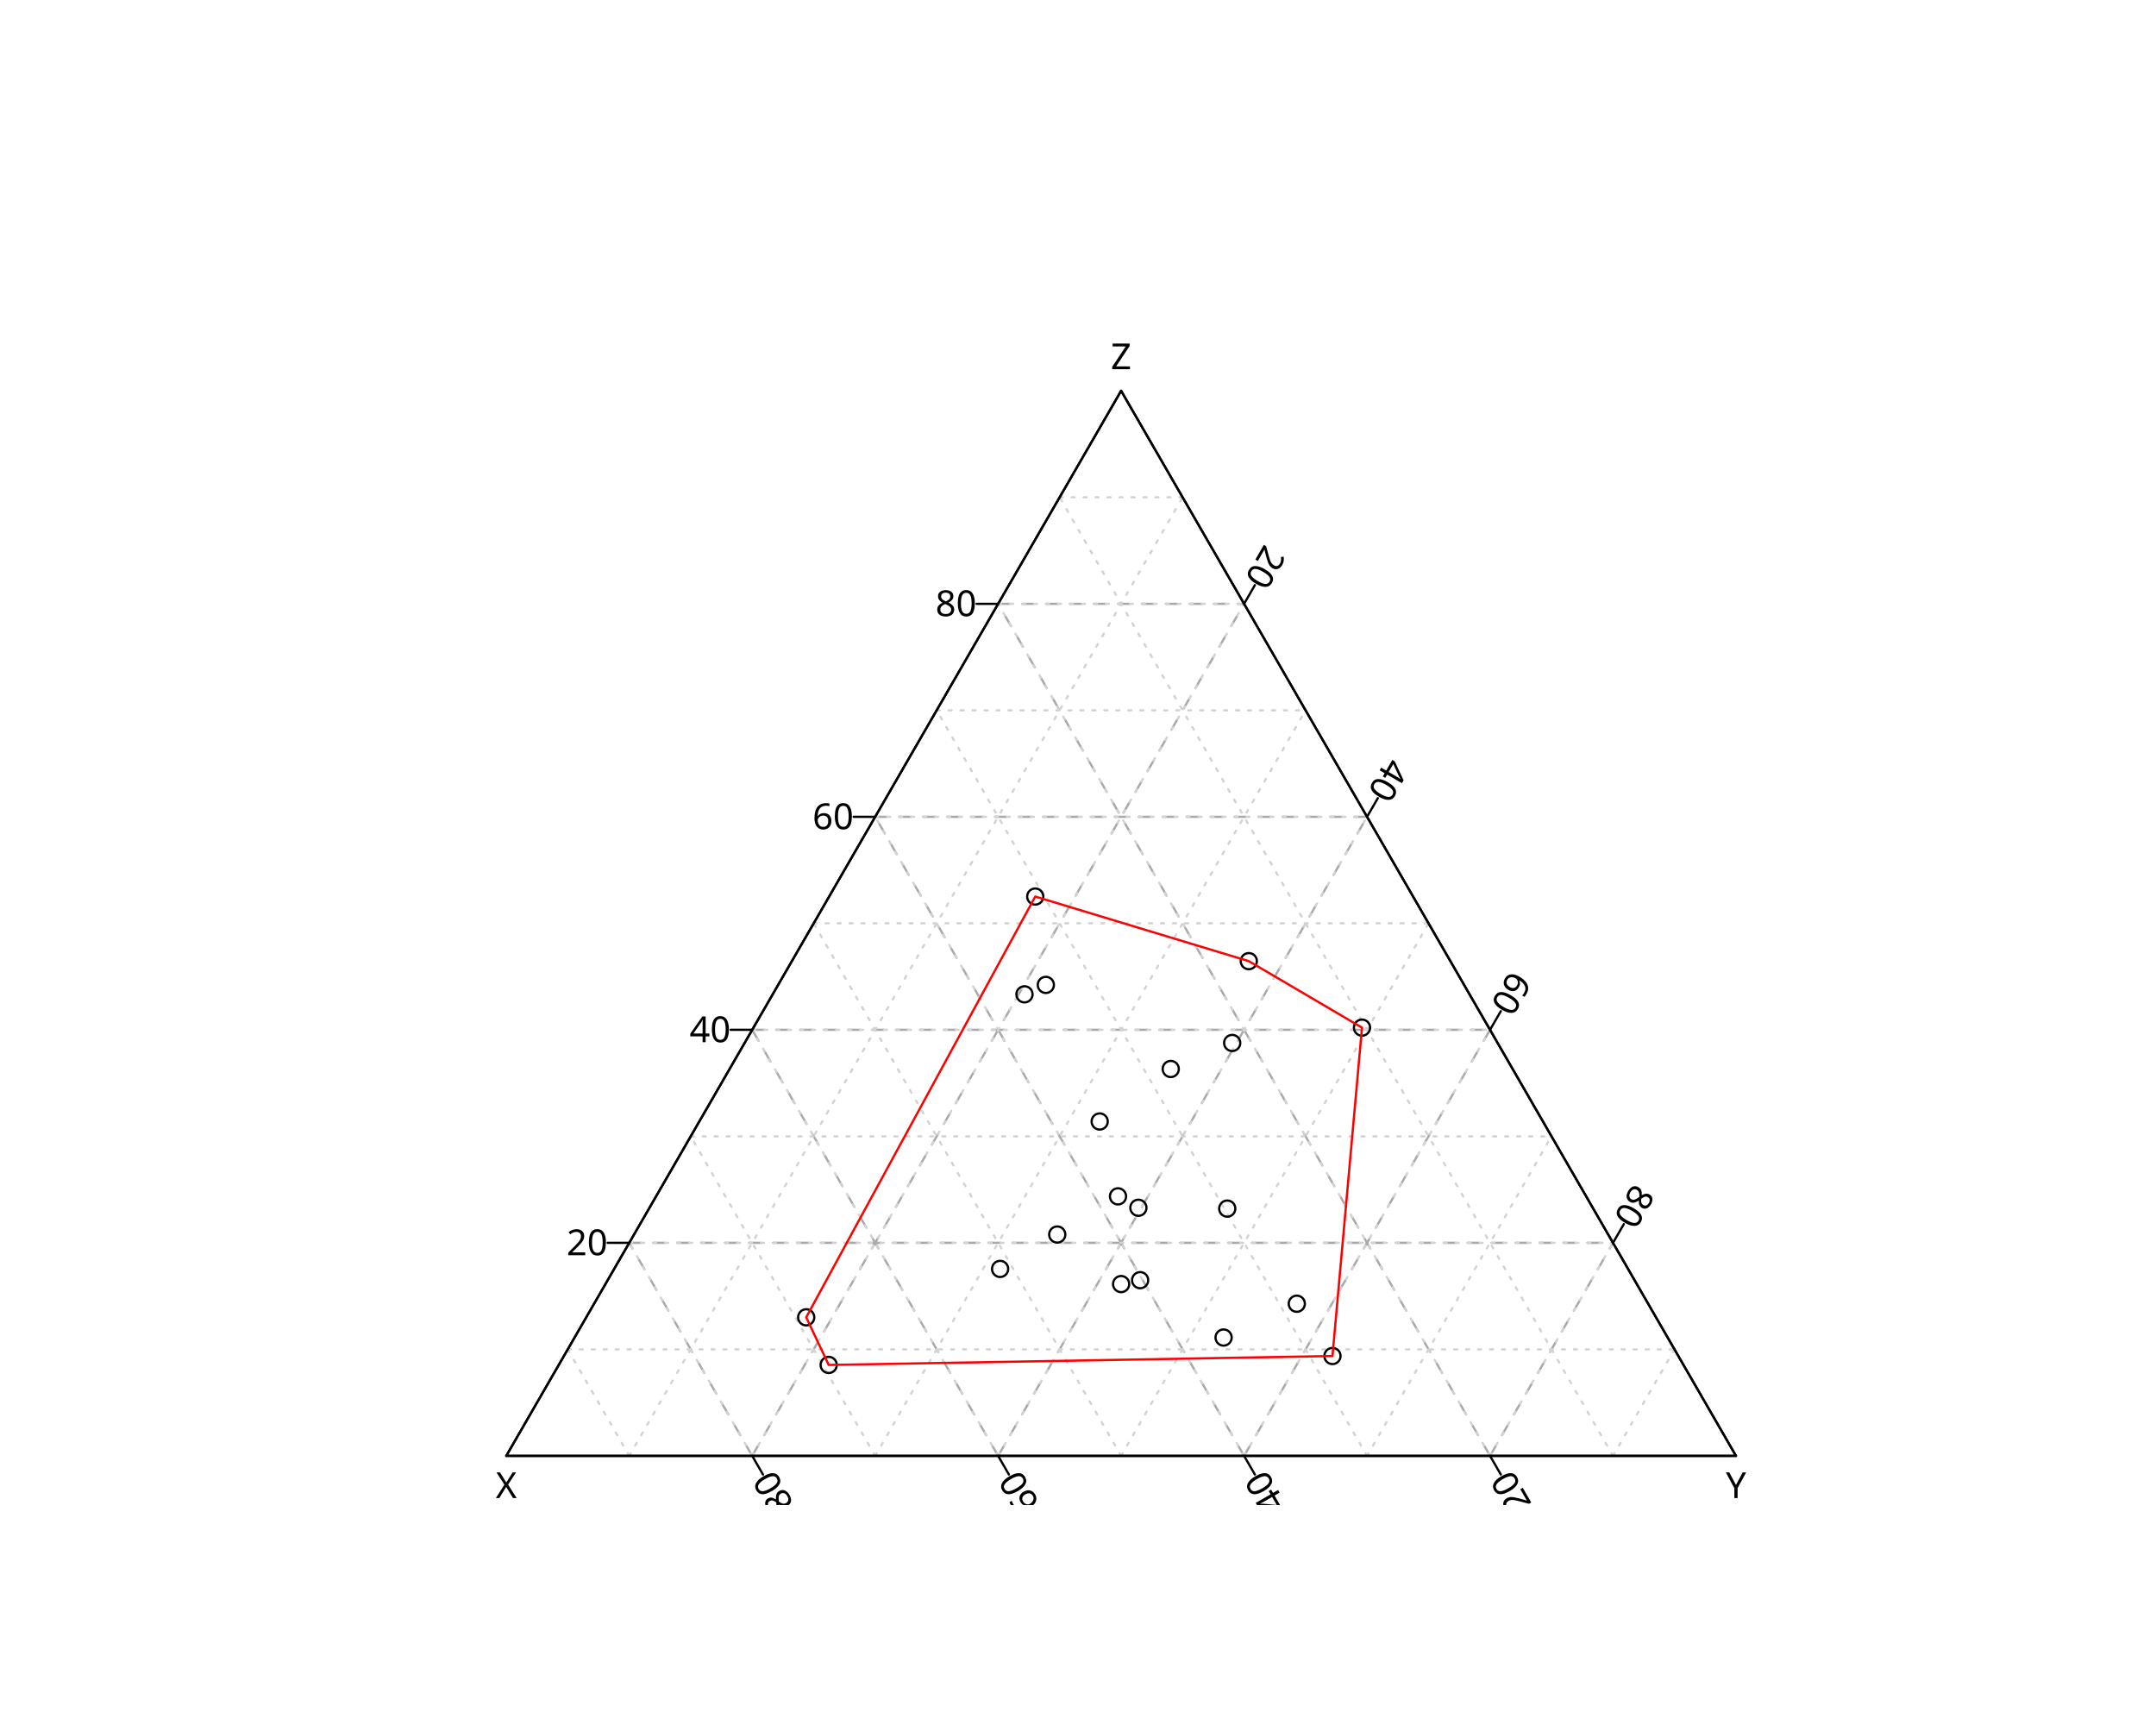
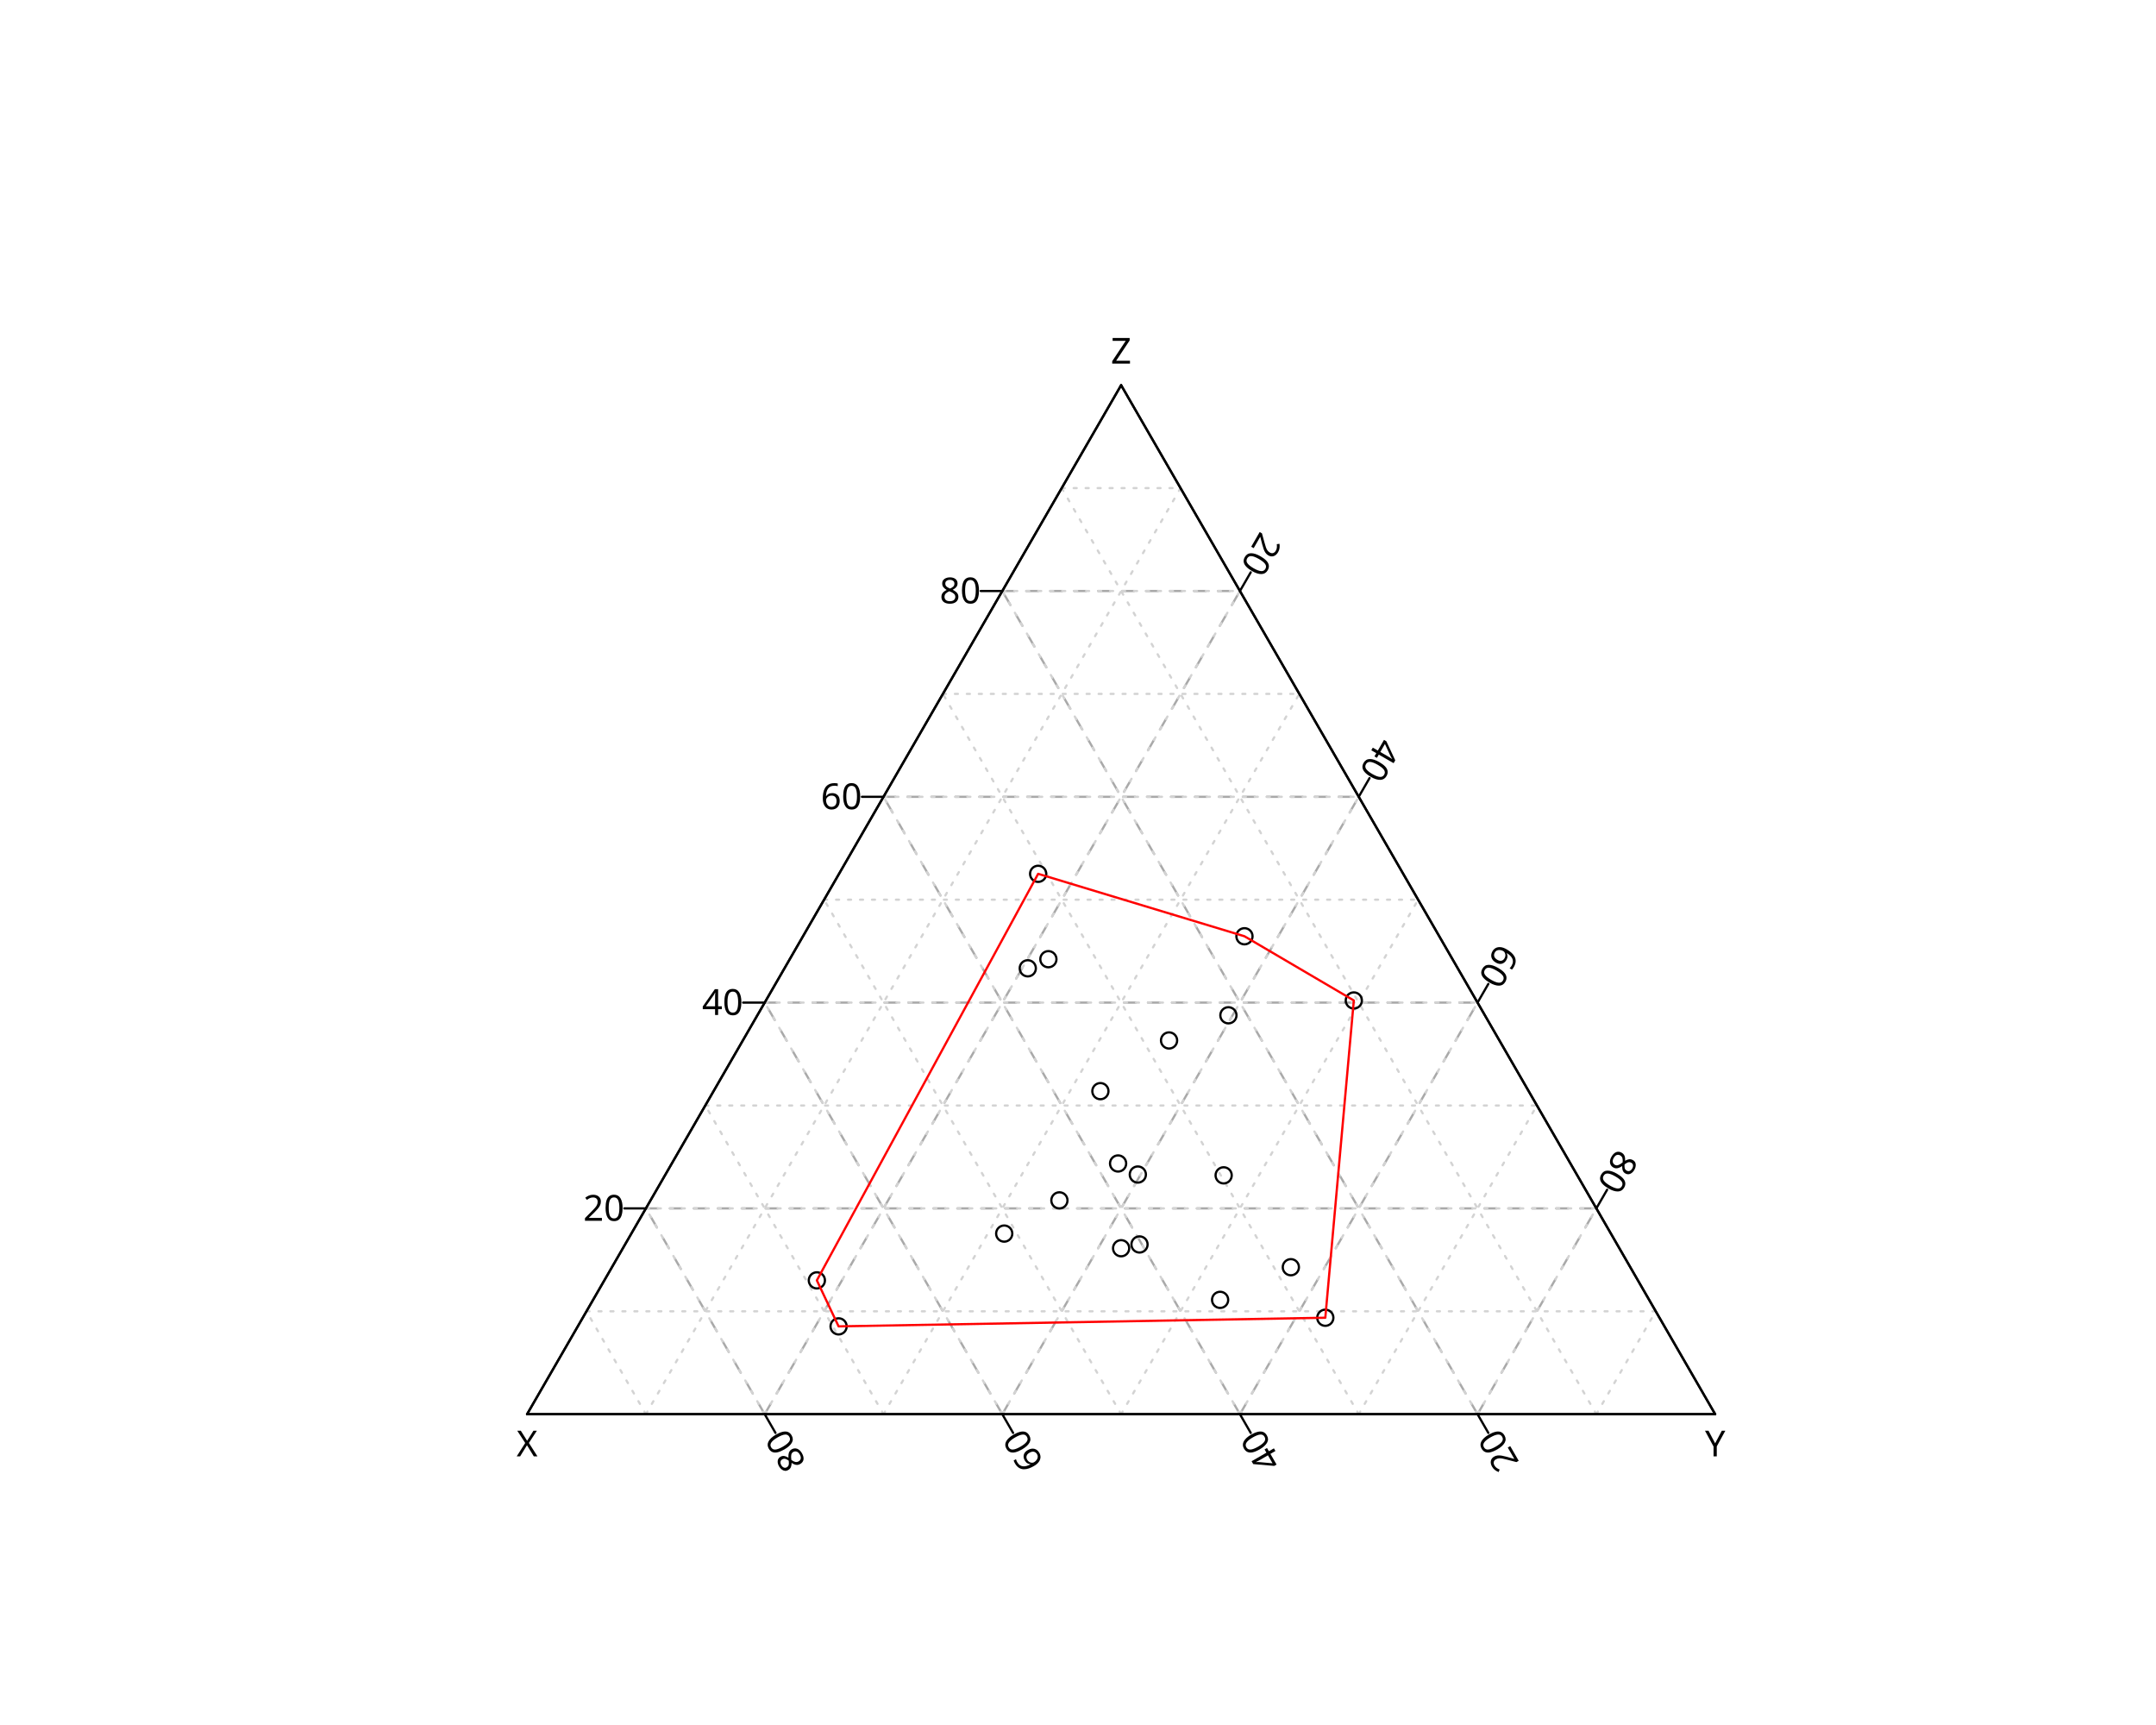
<svg xmlns="http://www.w3.org/2000/svg" class="svglite" data-engine-version="2.0" width="720.00pt" height="576.00pt" viewBox="0 0 720.00 576.00">
  <defs>
    <style type="text/css">
    .svglite line, .svglite polyline, .svglite polygon, .svglite path, .svglite rect, .svglite circle {
      fill: none;
      stroke: #000000;
      stroke-linecap: round;
      stroke-linejoin: round;
      stroke-miterlimit: 10.00;
    }
  </style>
  </defs>
  <rect width="100%" height="100%" style="stroke: none; fill: #FFFFFF;" />
  <defs>
    <clipPath id="cpMC4wMHw3MjAuMDB8MC4wMHw1NzYuMDA=">
      <rect x="0.00" y="0.00" width="720.00" height="576.00" />
    </clipPath>
  </defs>
  <g clip-path="url(#cpMC4wMHw3MjAuMDB8MC4wMHw1NzYuMDA=)">
</g>
  <defs>
    <clipPath id="cpMTUyLjY0fDU5Ni4xNnw1OS4wNHw1MDIuNTY=">
      <rect x="152.64" y="59.04" width="443.52" height="443.52" />
    </clipPath>
  </defs>
  <g clip-path="url(#cpMTUyLjY0fDU5Ni4xNnw1OS4wNHw1MDIuNTY=)">
-     <line x1="497.60" y1="486.13" x2="333.33" y2="201.62" style="stroke-width: 0.75; stroke: #A9A9A9; stroke-dasharray: 4.00,4.00;" />
-     <line x1="497.60" y1="486.13" x2="538.67" y2="415.00" style="stroke-width: 0.75; stroke: #A9A9A9; stroke-dasharray: 4.00,4.00;" />
-     <line x1="210.13" y1="415.00" x2="538.67" y2="415.00" style="stroke-width: 0.75; stroke: #A9A9A9; stroke-dasharray: 4.00,4.00;" />
-     <line x1="415.47" y1="486.13" x2="292.27" y2="272.74" style="stroke-width: 0.75; stroke: #A9A9A9; stroke-dasharray: 4.00,4.00;" />
-     <line x1="415.47" y1="486.13" x2="497.60" y2="343.87" style="stroke-width: 0.75; stroke: #A9A9A9; stroke-dasharray: 4.00,4.00;" />
-     <line x1="251.20" y1="343.87" x2="497.60" y2="343.87" style="stroke-width: 0.75; stroke: #A9A9A9; stroke-dasharray: 4.00,4.00;" />
-     <line x1="333.33" y1="486.13" x2="251.20" y2="343.87" style="stroke-width: 0.75; stroke: #A9A9A9; stroke-dasharray: 4.00,4.00;" />
-     <line x1="333.33" y1="486.13" x2="456.53" y2="272.74" style="stroke-width: 0.75; stroke: #A9A9A9; stroke-dasharray: 4.00,4.00;" />
-     <line x1="292.27" y1="272.74" x2="456.53" y2="272.74" style="stroke-width: 0.75; stroke: #A9A9A9; stroke-dasharray: 4.00,4.00;" />
-     <line x1="251.20" y1="486.13" x2="210.13" y2="415.00" style="stroke-width: 0.75; stroke: #A9A9A9; stroke-dasharray: 4.00,4.00;" />
-     <line x1="251.20" y1="486.13" x2="415.47" y2="201.62" style="stroke-width: 0.75; stroke: #A9A9A9; stroke-dasharray: 4.00,4.00;" />
-     <line x1="333.33" y1="201.62" x2="415.47" y2="201.62" style="stroke-width: 0.75; stroke: #A9A9A9; stroke-dasharray: 4.00,4.00;" />
-     <line x1="538.67" y1="486.13" x2="353.87" y2="166.05" style="stroke-width: 0.75; stroke: #D3D3D3; stroke-dasharray: 1.00,3.00;" />
-     <line x1="538.67" y1="486.13" x2="559.20" y2="450.57" style="stroke-width: 0.75; stroke: #D3D3D3; stroke-dasharray: 1.00,3.00;" />
-     <line x1="189.60" y1="450.57" x2="559.20" y2="450.57" style="stroke-width: 0.75; stroke: #D3D3D3; stroke-dasharray: 1.00,3.00;" />
-     <line x1="497.60" y1="486.13" x2="333.33" y2="201.62" style="stroke-width: 0.75; stroke: #D3D3D3; stroke-dasharray: 1.00,3.00;" />
-     <line x1="497.60" y1="486.13" x2="538.67" y2="415.00" style="stroke-width: 0.75; stroke: #D3D3D3; stroke-dasharray: 1.00,3.00;" />
-     <line x1="210.13" y1="415.00" x2="538.67" y2="415.00" style="stroke-width: 0.75; stroke: #D3D3D3; stroke-dasharray: 1.00,3.00;" />
-     <line x1="456.53" y1="486.13" x2="312.80" y2="237.18" style="stroke-width: 0.75; stroke: #D3D3D3; stroke-dasharray: 1.00,3.00;" />
-     <line x1="456.53" y1="486.13" x2="518.13" y2="379.44" style="stroke-width: 0.75; stroke: #D3D3D3; stroke-dasharray: 1.00,3.00;" />
-     <line x1="230.67" y1="379.44" x2="518.13" y2="379.44" style="stroke-width: 0.75; stroke: #D3D3D3; stroke-dasharray: 1.00,3.00;" />
-     <line x1="415.47" y1="486.13" x2="292.27" y2="272.74" style="stroke-width: 0.75; stroke: #D3D3D3; stroke-dasharray: 1.00,3.00;" />
-     <line x1="415.47" y1="486.13" x2="497.60" y2="343.87" style="stroke-width: 0.75; stroke: #D3D3D3; stroke-dasharray: 1.00,3.00;" />
-     <line x1="251.20" y1="343.87" x2="497.60" y2="343.87" style="stroke-width: 0.75; stroke: #D3D3D3; stroke-dasharray: 1.00,3.00;" />
-     <line x1="374.40" y1="486.13" x2="271.73" y2="308.31" style="stroke-width: 0.75; stroke: #D3D3D3; stroke-dasharray: 1.00,3.00;" />
-     <line x1="374.40" y1="486.13" x2="477.07" y2="308.31" style="stroke-width: 0.75; stroke: #D3D3D3; stroke-dasharray: 1.00,3.00;" />
-     <line x1="271.73" y1="308.31" x2="477.07" y2="308.31" style="stroke-width: 0.75; stroke: #D3D3D3; stroke-dasharray: 1.00,3.00;" />
-     <line x1="333.33" y1="486.13" x2="251.20" y2="343.87" style="stroke-width: 0.75; stroke: #D3D3D3; stroke-dasharray: 1.00,3.00;" />
-     <line x1="333.33" y1="486.13" x2="456.53" y2="272.74" style="stroke-width: 0.75; stroke: #D3D3D3; stroke-dasharray: 1.00,3.00;" />
-     <line x1="292.27" y1="272.74" x2="456.53" y2="272.74" style="stroke-width: 0.75; stroke: #D3D3D3; stroke-dasharray: 1.00,3.00;" />
-     <line x1="292.27" y1="486.13" x2="230.67" y2="379.44" style="stroke-width: 0.75; stroke: #D3D3D3; stroke-dasharray: 1.00,3.00;" />
-     <line x1="292.27" y1="486.13" x2="436.00" y2="237.18" style="stroke-width: 0.75; stroke: #D3D3D3; stroke-dasharray: 1.00,3.00;" />
-     <line x1="312.80" y1="237.18" x2="436.00" y2="237.18" style="stroke-width: 0.75; stroke: #D3D3D3; stroke-dasharray: 1.00,3.00;" />
-     <line x1="251.20" y1="486.13" x2="210.13" y2="415.00" style="stroke-width: 0.75; stroke: #D3D3D3; stroke-dasharray: 1.00,3.00;" />
-     <line x1="251.20" y1="486.13" x2="415.47" y2="201.62" style="stroke-width: 0.75; stroke: #D3D3D3; stroke-dasharray: 1.00,3.00;" />
-     <line x1="333.33" y1="201.62" x2="415.47" y2="201.62" style="stroke-width: 0.75; stroke: #D3D3D3; stroke-dasharray: 1.00,3.00;" />
-     <line x1="210.13" y1="486.13" x2="189.60" y2="450.57" style="stroke-width: 0.75; stroke: #D3D3D3; stroke-dasharray: 1.00,3.00;" />
-     <line x1="210.13" y1="486.13" x2="394.93" y2="166.05" style="stroke-width: 0.75; stroke: #D3D3D3; stroke-dasharray: 1.00,3.00;" />
-     <line x1="353.87" y1="166.05" x2="394.93" y2="166.05" style="stroke-width: 0.75; stroke: #D3D3D3; stroke-dasharray: 1.00,3.00;" />
-     <circle cx="333.99" cy="423.71" r="2.70" style="stroke-width: 0.75;" />
-     <circle cx="411.49" cy="348.26" r="2.70" style="stroke-width: 0.75;" />
-     <circle cx="276.74" cy="455.77" r="2.70" style="stroke-width: 0.75;" />
-     <circle cx="380.17" cy="403.29" r="2.70" style="stroke-width: 0.75;" />
-     <circle cx="390.97" cy="356.95" r="2.70" style="stroke-width: 0.75;" />
-     <circle cx="269.23" cy="439.87" r="2.70" style="stroke-width: 0.75;" />
-     <circle cx="373.36" cy="399.48" r="2.70" style="stroke-width: 0.75;" />
-     <circle cx="342.13" cy="332.02" r="2.70" style="stroke-width: 0.75;" />
-     <circle cx="417.04" cy="320.94" r="2.70" style="stroke-width: 0.75;" />
-     <circle cx="444.98" cy="452.79" r="2.70" style="stroke-width: 0.75;" />
-     <circle cx="345.72" cy="299.37" r="2.70" style="stroke-width: 0.75;" />
-     <circle cx="367.24" cy="374.48" r="2.70" style="stroke-width: 0.75;" />
-     <circle cx="380.75" cy="427.47" r="2.70" style="stroke-width: 0.75;" />
-     <circle cx="454.84" cy="343.14" r="2.70" style="stroke-width: 0.75;" />
-     <circle cx="409.84" cy="403.57" r="2.70" style="stroke-width: 0.75;" />
-     <circle cx="353.07" cy="412.23" r="2.70" style="stroke-width: 0.75;" />
-     <circle cx="349.26" cy="328.87" r="2.70" style="stroke-width: 0.75;" />
-     <circle cx="374.40" cy="428.77" r="2.70" style="stroke-width: 0.75;" />
-     <circle cx="408.62" cy="446.62" r="2.70" style="stroke-width: 0.75;" />
-     <circle cx="433.07" cy="435.33" r="2.70" style="stroke-width: 0.75;" />
-     <text transform="translate(258.38,490.30) rotate(-120)" text-anchor="end" style="font-size: 12.00px; font-family: sans;" textLength="13.35px" lengthAdjust="spacingAndGlyphs">80</text>
-     <text transform="translate(340.51,490.30) rotate(-120)" text-anchor="end" style="font-size: 12.00px; font-family: sans;" textLength="13.35px" lengthAdjust="spacingAndGlyphs">60</text>
-     <text transform="translate(422.64,490.30) rotate(-120)" text-anchor="end" style="font-size: 12.00px; font-family: sans;" textLength="13.35px" lengthAdjust="spacingAndGlyphs">40</text>
-     <text transform="translate(504.78,490.30) rotate(-120)" text-anchor="end" style="font-size: 12.00px; font-family: sans;" textLength="13.35px" lengthAdjust="spacingAndGlyphs">20</text>
-     <line x1="169.07" y1="486.13" x2="579.73" y2="486.13" style="stroke-width: 0.75;" />
-     <line x1="251.20" y1="486.13" x2="254.80" y2="492.37" style="stroke-width: 0.75;" />
-     <line x1="333.33" y1="486.13" x2="336.93" y2="492.37" style="stroke-width: 0.75;" />
-     <line x1="415.47" y1="486.13" x2="419.07" y2="492.37" style="stroke-width: 0.75;" />
-     <line x1="497.60" y1="486.13" x2="501.20" y2="492.37" style="stroke-width: 0.75;" />
-     <text transform="translate(538.69,406.70) rotate(-240)" text-anchor="end" style="font-size: 12.00px; font-family: sans;" textLength="13.35px" lengthAdjust="spacingAndGlyphs">80</text>
-     <text transform="translate(497.62,335.57) rotate(-240)" text-anchor="end" style="font-size: 12.00px; font-family: sans;" textLength="13.35px" lengthAdjust="spacingAndGlyphs">60</text>
-     <text transform="translate(456.56,264.44) rotate(-240)" text-anchor="end" style="font-size: 12.00px; font-family: sans;" textLength="13.35px" lengthAdjust="spacingAndGlyphs">40</text>
-     <text transform="translate(415.49,193.32) rotate(-240)" text-anchor="end" style="font-size: 12.00px; font-family: sans;" textLength="13.35px" lengthAdjust="spacingAndGlyphs">20</text>
-     <line x1="579.73" y1="486.13" x2="374.40" y2="130.49" style="stroke-width: 0.75;" />
-     <line x1="538.67" y1="415.00" x2="542.27" y2="408.77" style="stroke-width: 0.75;" />
-     <line x1="497.60" y1="343.87" x2="501.20" y2="337.64" style="stroke-width: 0.75;" />
-     <line x1="456.53" y1="272.74" x2="460.13" y2="266.51" style="stroke-width: 0.75;" />
-     <line x1="415.47" y1="201.62" x2="419.07" y2="195.38" style="stroke-width: 0.75;" />
-     <text x="326.13" y="205.74" text-anchor="end" style="font-size: 12.00px; font-family: sans;" textLength="13.35px" lengthAdjust="spacingAndGlyphs">80</text>
-     <text x="285.07" y="276.87" text-anchor="end" style="font-size: 12.00px; font-family: sans;" textLength="13.35px" lengthAdjust="spacingAndGlyphs">60</text>
-     <text x="244.00" y="348.00" text-anchor="end" style="font-size: 12.00px; font-family: sans;" textLength="13.35px" lengthAdjust="spacingAndGlyphs">40</text>
-     <text x="202.93" y="419.13" text-anchor="end" style="font-size: 12.00px; font-family: sans;" textLength="13.35px" lengthAdjust="spacingAndGlyphs">20</text>
-     <line x1="374.40" y1="130.49" x2="169.07" y2="486.13" style="stroke-width: 0.75;" />
-     <line x1="333.33" y1="201.62" x2="326.13" y2="201.62" style="stroke-width: 0.75;" />
-     <line x1="292.27" y1="272.74" x2="285.07" y2="272.74" style="stroke-width: 0.75;" />
-     <line x1="251.20" y1="343.87" x2="244.00" y2="343.87" style="stroke-width: 0.75;" />
-     <line x1="210.13" y1="415.00" x2="202.93" y2="415.00" style="stroke-width: 0.75;" />
-     <polygon points="169.07,486.13 374.40,130.49 579.73,486.13 " style="stroke-width: 0.75; fill: none;" />
-     <text x="169.07" y="500.22" text-anchor="middle" style="font-size: 12.00px; font-family: sans;" textLength="8.01px" lengthAdjust="spacingAndGlyphs">X</text>
-     <text x="579.73" y="500.22" text-anchor="middle" style="font-size: 12.00px; font-family: sans;" textLength="8.01px" lengthAdjust="spacingAndGlyphs">Y</text>
-     <text x="374.40" y="123.29" text-anchor="middle" style="font-size: 12.00px; font-family: sans;" textLength="7.33px" lengthAdjust="spacingAndGlyphs">Z</text>
-     <polygon points="444.98,452.79 276.74,455.77 269.23,439.87 345.72,299.37 417.04,320.94 454.84,343.14 " style="stroke-width: 0.75; stroke: #FF0000; fill: none;" />
+     <line x1="493.43" y1="472.22" x2="334.72" y2="197.34" style="stroke-width: 0.75; stroke: #A9A9A9; stroke-dasharray: 4.00,4.00;" />
+     <line x1="493.43" y1="472.22" x2="533.10" y2="403.50" style="stroke-width: 0.75; stroke: #A9A9A9; stroke-dasharray: 4.00,4.00;" />
+     <line x1="215.70" y1="403.50" x2="533.10" y2="403.50" style="stroke-width: 0.75; stroke: #A9A9A9; stroke-dasharray: 4.00,4.00;" />
+     <line x1="414.08" y1="472.22" x2="295.05" y2="266.06" style="stroke-width: 0.75; stroke: #A9A9A9; stroke-dasharray: 4.00,4.00;" />
+     <line x1="414.08" y1="472.22" x2="493.43" y2="334.78" style="stroke-width: 0.75; stroke: #A9A9A9; stroke-dasharray: 4.00,4.00;" />
+     <line x1="255.37" y1="334.78" x2="493.43" y2="334.78" style="stroke-width: 0.75; stroke: #A9A9A9; stroke-dasharray: 4.00,4.00;" />
+     <line x1="334.72" y1="472.22" x2="255.37" y2="334.78" style="stroke-width: 0.75; stroke: #A9A9A9; stroke-dasharray: 4.00,4.00;" />
+     <line x1="334.72" y1="472.22" x2="453.75" y2="266.06" style="stroke-width: 0.75; stroke: #A9A9A9; stroke-dasharray: 4.00,4.00;" />
+     <line x1="295.05" y1="266.06" x2="453.75" y2="266.06" style="stroke-width: 0.75; stroke: #A9A9A9; stroke-dasharray: 4.00,4.00;" />
+     <line x1="255.37" y1="472.22" x2="215.70" y2="403.50" style="stroke-width: 0.75; stroke: #A9A9A9; stroke-dasharray: 4.00,4.00;" />
+     <line x1="255.37" y1="472.22" x2="414.08" y2="197.34" style="stroke-width: 0.75; stroke: #A9A9A9; stroke-dasharray: 4.00,4.00;" />
+     <line x1="334.72" y1="197.34" x2="414.08" y2="197.34" style="stroke-width: 0.75; stroke: #A9A9A9; stroke-dasharray: 4.00,4.00;" />
+     <line x1="533.10" y1="472.22" x2="354.56" y2="162.98" style="stroke-width: 0.75; stroke: #D3D3D3; stroke-dasharray: 1.00,3.00;" />
+     <line x1="533.10" y1="472.22" x2="552.94" y2="437.86" style="stroke-width: 0.75; stroke: #D3D3D3; stroke-dasharray: 1.00,3.00;" />
+     <line x1="195.86" y1="437.86" x2="552.94" y2="437.86" style="stroke-width: 0.75; stroke: #D3D3D3; stroke-dasharray: 1.00,3.00;" />
+     <line x1="493.43" y1="472.22" x2="334.72" y2="197.34" style="stroke-width: 0.75; stroke: #D3D3D3; stroke-dasharray: 1.00,3.00;" />
+     <line x1="493.43" y1="472.22" x2="533.10" y2="403.50" style="stroke-width: 0.75; stroke: #D3D3D3; stroke-dasharray: 1.00,3.00;" />
+     <line x1="215.70" y1="403.50" x2="533.10" y2="403.50" style="stroke-width: 0.75; stroke: #D3D3D3; stroke-dasharray: 1.00,3.00;" />
+     <line x1="453.75" y1="472.22" x2="314.89" y2="231.70" style="stroke-width: 0.75; stroke: #D3D3D3; stroke-dasharray: 1.00,3.00;" />
+     <line x1="453.75" y1="472.22" x2="513.26" y2="369.14" style="stroke-width: 0.75; stroke: #D3D3D3; stroke-dasharray: 1.00,3.00;" />
+     <line x1="235.54" y1="369.14" x2="513.26" y2="369.14" style="stroke-width: 0.75; stroke: #D3D3D3; stroke-dasharray: 1.00,3.00;" />
+     <line x1="414.08" y1="472.22" x2="295.05" y2="266.06" style="stroke-width: 0.75; stroke: #D3D3D3; stroke-dasharray: 1.00,3.00;" />
+     <line x1="414.08" y1="472.22" x2="493.43" y2="334.78" style="stroke-width: 0.75; stroke: #D3D3D3; stroke-dasharray: 1.00,3.00;" />
+     <line x1="255.37" y1="334.78" x2="493.43" y2="334.78" style="stroke-width: 0.75; stroke: #D3D3D3; stroke-dasharray: 1.00,3.00;" />
+     <line x1="374.40" y1="472.22" x2="275.21" y2="300.42" style="stroke-width: 0.75; stroke: #D3D3D3; stroke-dasharray: 1.00,3.00;" />
+     <line x1="374.40" y1="472.22" x2="473.59" y2="300.42" style="stroke-width: 0.75; stroke: #D3D3D3; stroke-dasharray: 1.00,3.00;" />
+     <line x1="275.21" y1="300.42" x2="473.59" y2="300.42" style="stroke-width: 0.75; stroke: #D3D3D3; stroke-dasharray: 1.00,3.00;" />
+     <line x1="334.72" y1="472.22" x2="255.37" y2="334.78" style="stroke-width: 0.75; stroke: #D3D3D3; stroke-dasharray: 1.00,3.00;" />
+     <line x1="334.72" y1="472.22" x2="453.75" y2="266.06" style="stroke-width: 0.75; stroke: #D3D3D3; stroke-dasharray: 1.00,3.00;" />
+     <line x1="295.05" y1="266.06" x2="453.75" y2="266.06" style="stroke-width: 0.75; stroke: #D3D3D3; stroke-dasharray: 1.00,3.00;" />
+     <line x1="295.05" y1="472.22" x2="235.54" y2="369.14" style="stroke-width: 0.75; stroke: #D3D3D3; stroke-dasharray: 1.00,3.00;" />
+     <line x1="295.05" y1="472.22" x2="433.91" y2="231.70" style="stroke-width: 0.75; stroke: #D3D3D3; stroke-dasharray: 1.00,3.00;" />
+     <line x1="314.89" y1="231.70" x2="433.91" y2="231.70" style="stroke-width: 0.75; stroke: #D3D3D3; stroke-dasharray: 1.00,3.00;" />
+     <line x1="255.37" y1="472.22" x2="215.70" y2="403.50" style="stroke-width: 0.75; stroke: #D3D3D3; stroke-dasharray: 1.00,3.00;" />
+     <line x1="255.37" y1="472.22" x2="414.08" y2="197.34" style="stroke-width: 0.75; stroke: #D3D3D3; stroke-dasharray: 1.00,3.00;" />
+     <line x1="334.72" y1="197.34" x2="414.08" y2="197.34" style="stroke-width: 0.75; stroke: #D3D3D3; stroke-dasharray: 1.00,3.00;" />
+     <line x1="215.70" y1="472.22" x2="195.86" y2="437.86" style="stroke-width: 0.75; stroke: #D3D3D3; stroke-dasharray: 1.00,3.00;" />
+     <line x1="215.70" y1="472.22" x2="394.24" y2="162.98" style="stroke-width: 0.75; stroke: #D3D3D3; stroke-dasharray: 1.00,3.00;" />
+     <line x1="354.56" y1="162.98" x2="394.24" y2="162.98" style="stroke-width: 0.75; stroke: #D3D3D3; stroke-dasharray: 1.00,3.00;" />
+     <circle cx="335.36" cy="411.91" r="2.70" style="stroke-width: 0.75;" />
+     <circle cx="410.23" cy="339.02" r="2.70" style="stroke-width: 0.75;" />
+     <circle cx="280.05" cy="442.89" r="2.70" style="stroke-width: 0.75;" />
+     <circle cx="379.98" cy="392.19" r="2.70" style="stroke-width: 0.75;" />
+     <circle cx="390.41" cy="347.42" r="2.70" style="stroke-width: 0.75;" />
+     <circle cx="272.79" cy="427.53" r="2.70" style="stroke-width: 0.75;" />
+     <circle cx="373.39" cy="388.50" r="2.70" style="stroke-width: 0.75;" />
+     <circle cx="343.23" cy="323.33" r="2.70" style="stroke-width: 0.75;" />
+     <circle cx="415.59" cy="312.63" r="2.70" style="stroke-width: 0.75;" />
+     <circle cx="442.59" cy="440.01" r="2.70" style="stroke-width: 0.75;" />
+     <circle cx="346.69" cy="291.78" r="2.70" style="stroke-width: 0.75;" />
+     <circle cx="367.48" cy="364.35" r="2.70" style="stroke-width: 0.75;" />
+     <circle cx="380.54" cy="415.54" r="2.70" style="stroke-width: 0.75;" />
+     <circle cx="452.11" cy="334.07" r="2.70" style="stroke-width: 0.75;" />
+     <circle cx="408.64" cy="392.46" r="2.70" style="stroke-width: 0.75;" />
+     <circle cx="353.79" cy="400.82" r="2.70" style="stroke-width: 0.75;" />
+     <circle cx="350.11" cy="320.29" r="2.70" style="stroke-width: 0.75;" />
+     <circle cx="374.40" cy="416.80" r="2.70" style="stroke-width: 0.75;" />
+     <circle cx="407.46" cy="434.04" r="2.70" style="stroke-width: 0.75;" />
+     <circle cx="431.08" cy="423.14" r="2.70" style="stroke-width: 0.75;" />
+     <text transform="translate(262.55,476.39) rotate(-120)" text-anchor="end" style="font-size: 12.00px; font-family: sans;" textLength="13.35px" lengthAdjust="spacingAndGlyphs">80</text>
+     <text transform="translate(341.90,476.39) rotate(-120)" text-anchor="end" style="font-size: 12.00px; font-family: sans;" textLength="13.35px" lengthAdjust="spacingAndGlyphs">60</text>
+     <text transform="translate(421.25,476.39) rotate(-120)" text-anchor="end" style="font-size: 12.00px; font-family: sans;" textLength="13.35px" lengthAdjust="spacingAndGlyphs">40</text>
+     <text transform="translate(500.60,476.39) rotate(-120)" text-anchor="end" style="font-size: 12.00px; font-family: sans;" textLength="13.35px" lengthAdjust="spacingAndGlyphs">20</text>
+     <line x1="176.02" y1="472.22" x2="572.78" y2="472.22" style="stroke-width: 0.75;" />
+     <line x1="255.37" y1="472.22" x2="258.97" y2="478.46" style="stroke-width: 0.75;" />
+     <line x1="334.72" y1="472.22" x2="338.32" y2="478.46" style="stroke-width: 0.75;" />
+     <line x1="414.08" y1="472.22" x2="417.68" y2="478.46" style="stroke-width: 0.75;" />
+     <line x1="493.43" y1="472.22" x2="497.03" y2="478.46" style="stroke-width: 0.75;" />
+     <text transform="translate(533.13,395.20) rotate(-240)" text-anchor="end" style="font-size: 12.00px; font-family: sans;" textLength="13.35px" lengthAdjust="spacingAndGlyphs">80</text>
+     <text transform="translate(493.45,326.48) rotate(-240)" text-anchor="end" style="font-size: 12.00px; font-family: sans;" textLength="13.35px" lengthAdjust="spacingAndGlyphs">60</text>
+     <text transform="translate(453.77,257.76) rotate(-240)" text-anchor="end" style="font-size: 12.00px; font-family: sans;" textLength="13.35px" lengthAdjust="spacingAndGlyphs">40</text>
+     <text transform="translate(414.10,189.04) rotate(-240)" text-anchor="end" style="font-size: 12.00px; font-family: sans;" textLength="13.35px" lengthAdjust="spacingAndGlyphs">20</text>
+     <line x1="572.78" y1="472.22" x2="374.40" y2="128.62" style="stroke-width: 0.75;" />
+     <line x1="533.10" y1="403.50" x2="536.70" y2="397.27" style="stroke-width: 0.75;" />
+     <line x1="493.43" y1="334.78" x2="497.03" y2="328.55" style="stroke-width: 0.75;" />
+     <line x1="453.75" y1="266.06" x2="457.35" y2="259.83" style="stroke-width: 0.75;" />
+     <line x1="414.08" y1="197.34" x2="417.68" y2="191.11" style="stroke-width: 0.75;" />
+     <text x="327.52" y="201.47" text-anchor="end" style="font-size: 12.00px; font-family: sans;" textLength="13.35px" lengthAdjust="spacingAndGlyphs">80</text>
+     <text x="287.85" y="270.19" text-anchor="end" style="font-size: 12.00px; font-family: sans;" textLength="13.35px" lengthAdjust="spacingAndGlyphs">60</text>
+     <text x="248.17" y="338.91" text-anchor="end" style="font-size: 12.00px; font-family: sans;" textLength="13.35px" lengthAdjust="spacingAndGlyphs">40</text>
+     <text x="208.50" y="407.63" text-anchor="end" style="font-size: 12.00px; font-family: sans;" textLength="13.35px" lengthAdjust="spacingAndGlyphs">20</text>
+     <line x1="374.40" y1="128.62" x2="176.02" y2="472.22" style="stroke-width: 0.75;" />
+     <line x1="334.72" y1="197.34" x2="327.52" y2="197.34" style="stroke-width: 0.75;" />
+     <line x1="295.05" y1="266.06" x2="287.85" y2="266.06" style="stroke-width: 0.75;" />
+     <line x1="255.37" y1="334.78" x2="248.17" y2="334.78" style="stroke-width: 0.75;" />
+     <line x1="215.70" y1="403.50" x2="208.50" y2="403.50" style="stroke-width: 0.75;" />
+     <polygon points="176.02,472.22 374.40,128.62 572.78,472.22 " style="stroke-width: 0.75; fill: none;" />
+     <text x="176.02" y="486.30" text-anchor="middle" style="font-size: 12.00px; font-family: sans;" textLength="8.01px" lengthAdjust="spacingAndGlyphs">X</text>
+     <text x="572.78" y="486.30" text-anchor="middle" style="font-size: 12.00px; font-family: sans;" textLength="8.01px" lengthAdjust="spacingAndGlyphs">Y</text>
+     <text x="374.40" y="121.42" text-anchor="middle" style="font-size: 12.00px; font-family: sans;" textLength="7.33px" lengthAdjust="spacingAndGlyphs">Z</text>
+     <polygon points="442.59,440.01 280.05,442.89 272.79,427.53 346.69,291.78 415.59,312.63 452.11,334.07 " style="stroke-width: 0.75; stroke: #FF0000; fill: none;" />
  </g>
</svg>
